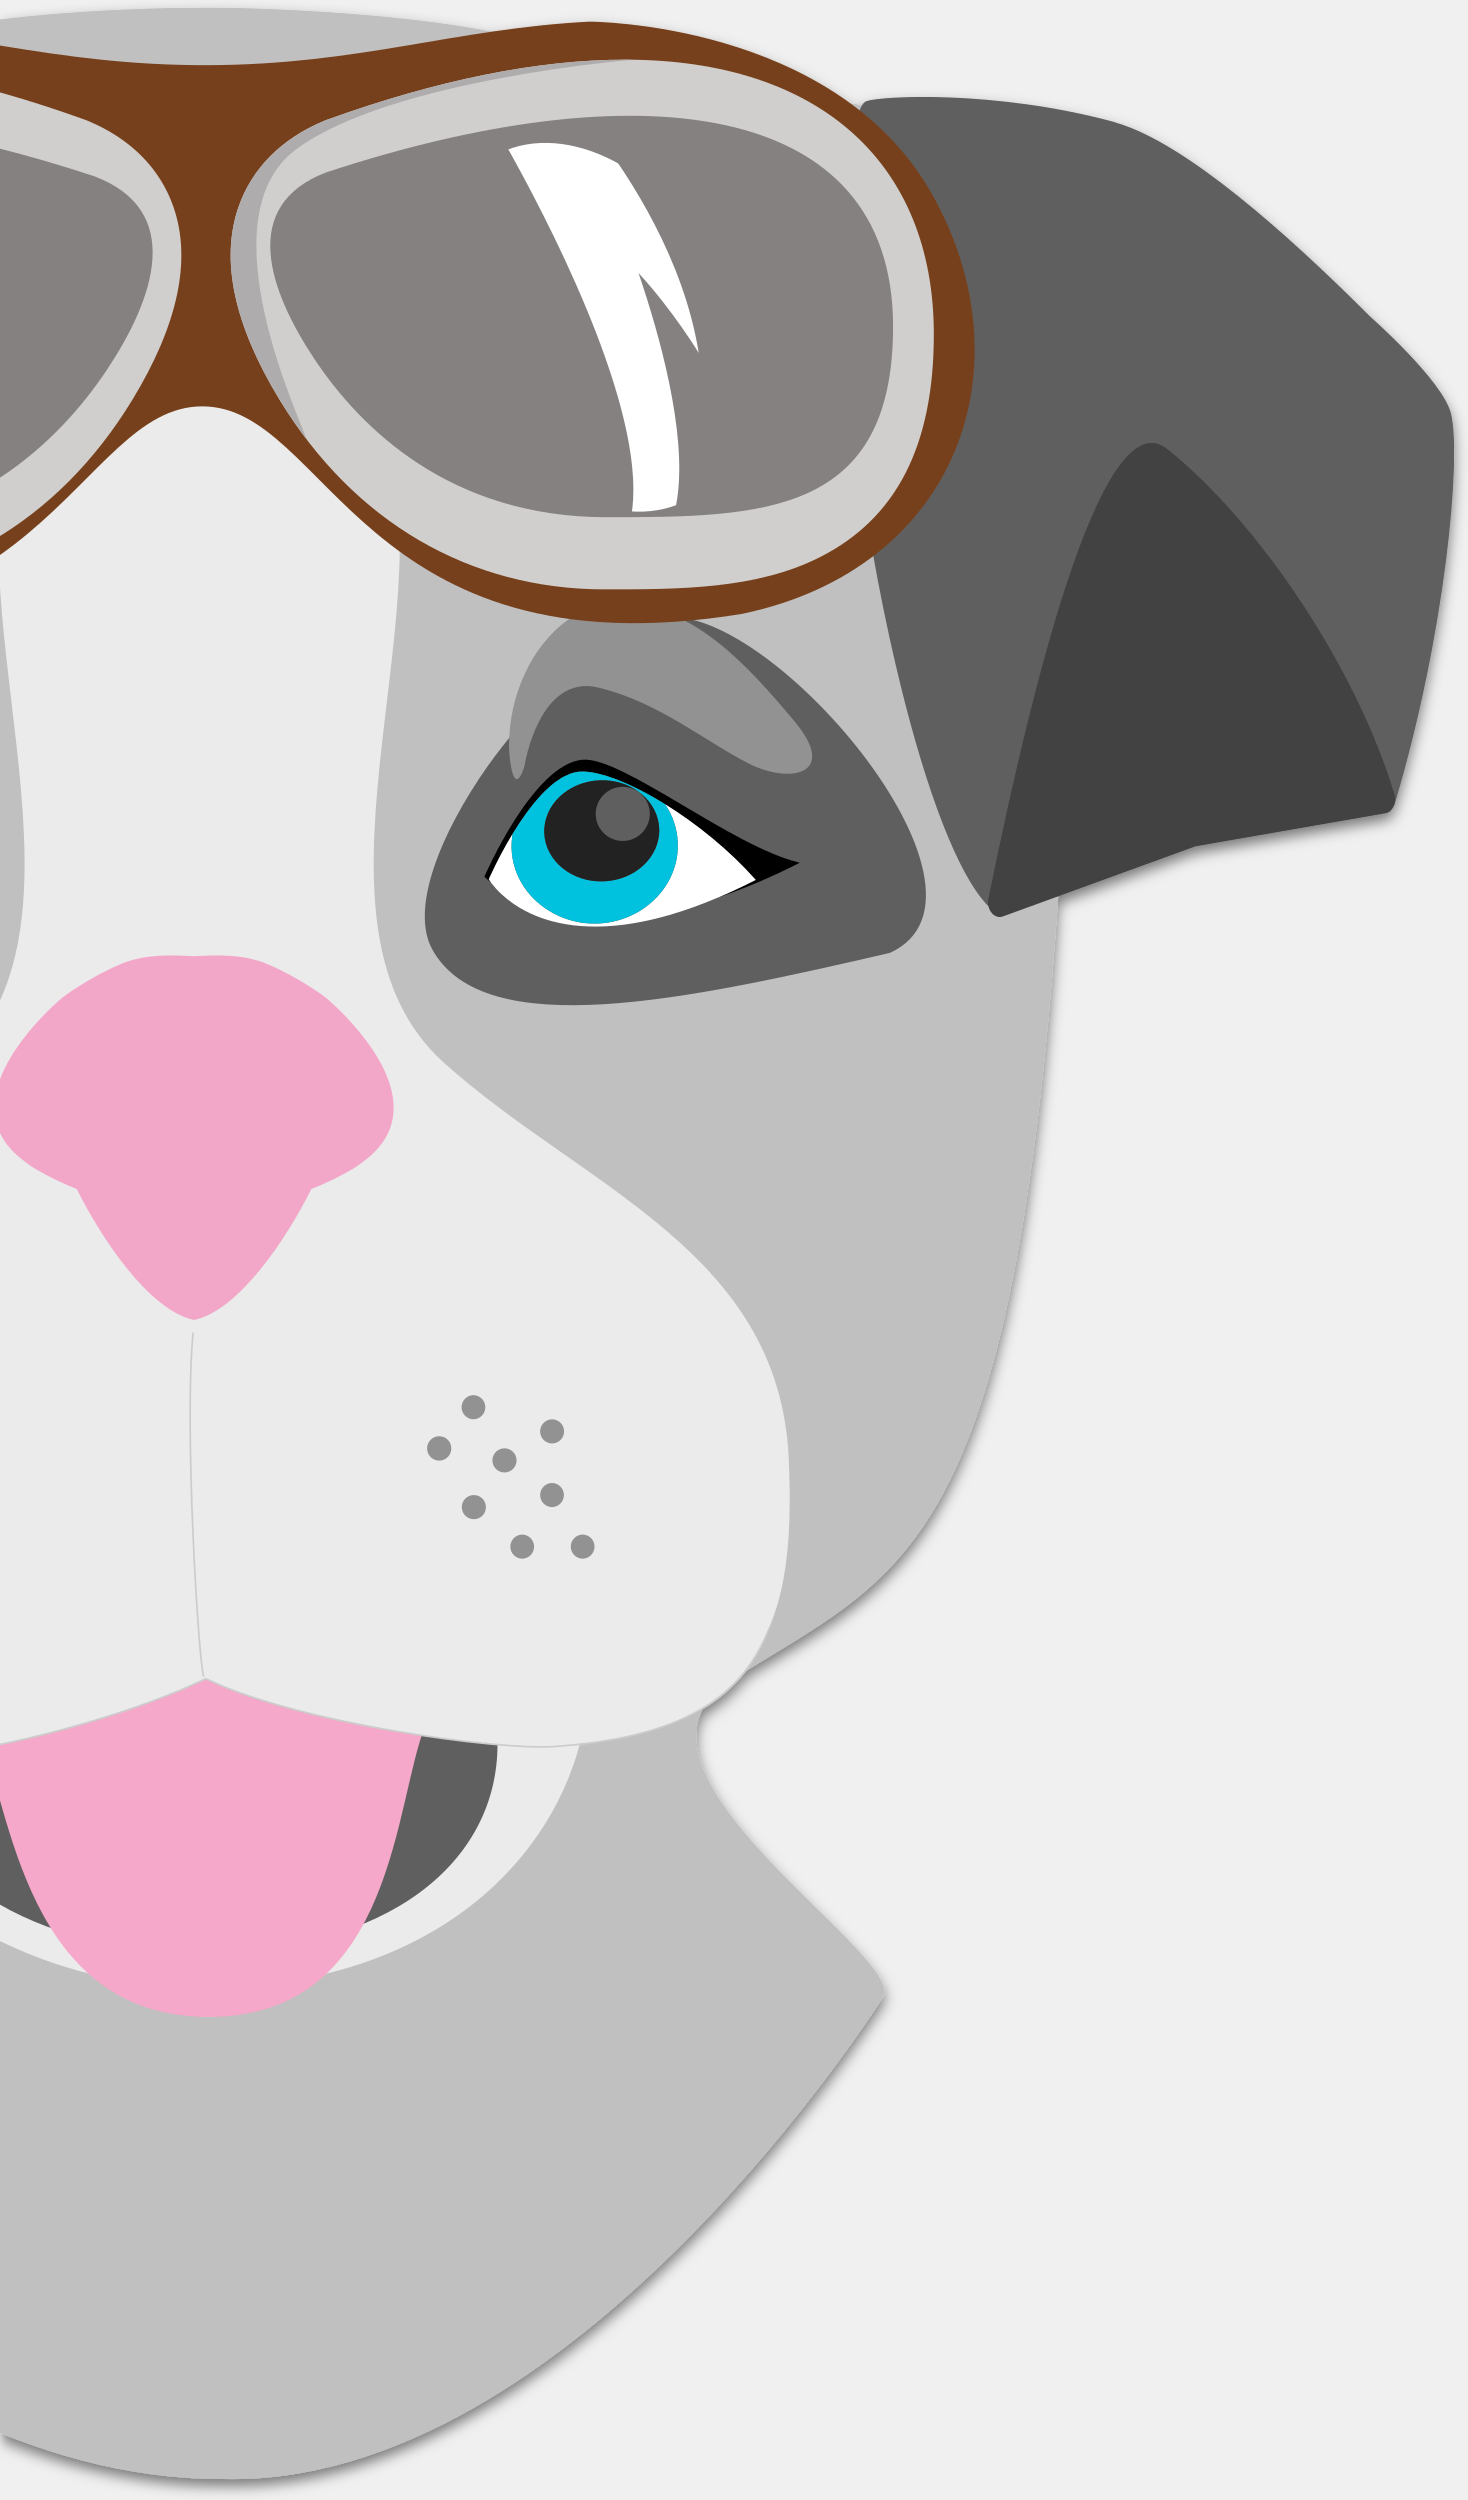
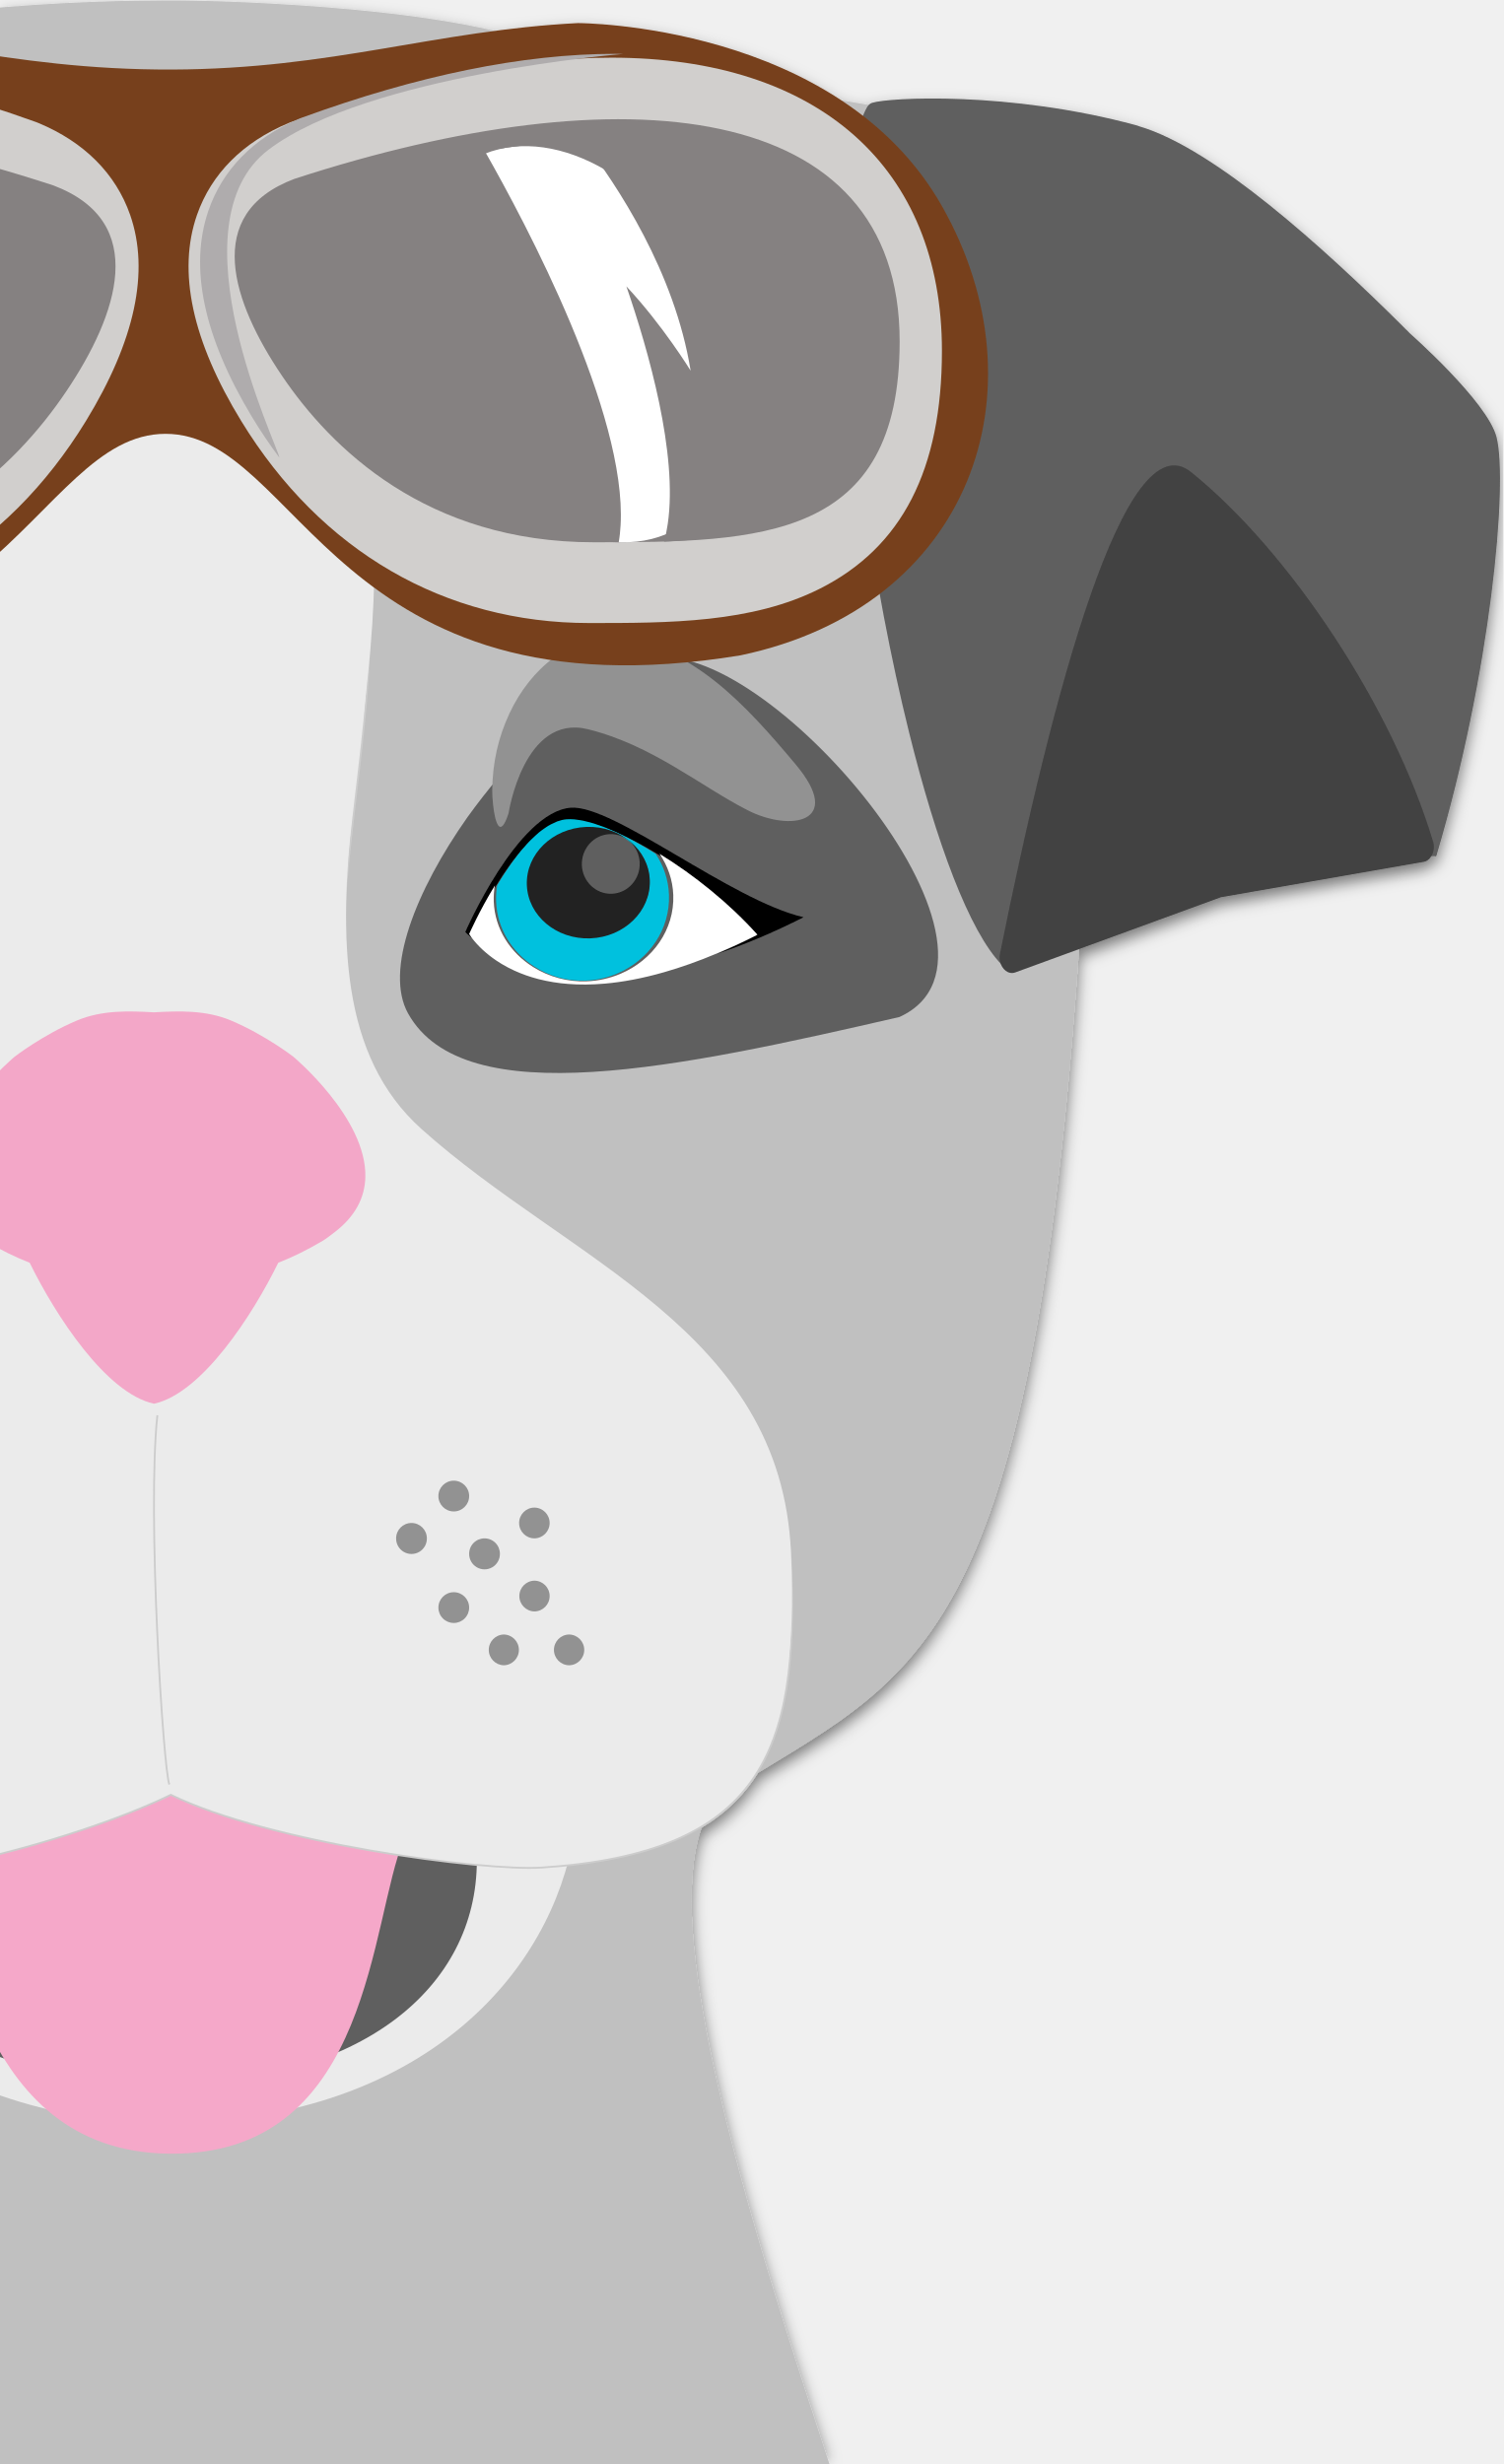
- <svg xmlns="http://www.w3.org/2000/svg" xmlns:xlink="http://www.w3.org/1999/xlink" width="428" height="729" viewBox="0 0 428 729">
+ <svg xmlns="http://www.w3.org/2000/svg" xmlns:xlink="http://www.w3.org/1999/xlink" width="413" height="677" viewBox="0 0 413 677">
  <defs>
-     <filter id="a" width="103.3%" height="103.5%" x="-1.6%" y="-1.7%" filterUnits="objectBoundingBox">
+     <path id="a" d="M0 0h413v677H0z" />
+     <filter id="b" width="103.3%" height="103.3%" x="-1.6%" y="-1.7%" filterUnits="objectBoundingBox">
      <feOffset dy="2" in="SourceAlpha" result="shadowOffsetOuter1" />
      <feGaussianBlur in="shadowOffsetOuter1" result="shadowBlurOuter1" stdDeviation="2" />
      <feColorMatrix in="shadowBlurOuter1" result="shadowMatrixOuter1" values="0 0 0 0 0 0 0 0 0 0 0 0 0 0 0 0 0 0 0.5 0" />
      <feMerge>
        <feMergeNode in="shadowMatrixOuter1" />
        <feMergeNode in="SourceGraphic" />
      </feMerge>
    </filter>
-     <path id="b" d="M2.4.081h498.824v720.73H2.4z" />
-     <path id="d" d="M.798.645h178.655v236.02H.798z" />
+     <path id="d" d="M.912.082h502.732V727H.912z" />
+     <path id="f" d="M.804.65h180v238.104h-180z" />
  </defs>
-   <g fill="none" fill-rule="evenodd" filter="url(#a)" transform="translate(-304 2)">
-     <g transform="translate(111.63 .11)">
-       <mask id="c" fill="#fff">
-         <use xlink:href="#b" />
-       </mask>
-       <path fill="#C0C0C0" d="M144.212 442.703c.073-.412.207-.791.43-1.139.22.255.431.514.654.766-.367.114-.72.248-1.084.373m356.951-186.537c.386-5.728-1.094-32.67-3.71-40.531-17.64-53.095 16.378-142.663-31.894-181.798-6.012-4.876-99.21-15.854-104.842-18.798-1.228-.641-2.265-1.18-3.235-1.69-12.413-6.482-5.048-2.62 0 .028.329.172.629.332.929.488-.3-.14-.616-.28-.929-.418C329.09.725 255.504.087 255.504.087s-71.357-.65-99.612 11.903c-.91.347-1.927.82-3.027 1.39-5.173 2.683-104.639 16.167-113.094 23.258C.959 69.17 27.693 135.25 6.709 210.7c-1.993 7.16-5.017 41.472-4.159 48.654 21.928 184.19 53.554 205.055 98.34 230.436 35.454 20.094-51.564 85.85-50.234 99.67.415 4.319 95.418 131.3 205.983 131.3 103.127 3.189 193.493-140.868 193.493-140.868 4.784-13.29-84.099-66.784-44.652-91.961 49.969-31.894 82.393-34.819 95.683-231.766" mask="url(#c)" />
+   <g fill="none" fill-rule="evenodd">
+     <mask id="c" fill="#fff">
+       <use xlink:href="#a" />
+     </mask>
+     <g filter="url(#b)" mask="url(#c)">
+       <g transform="translate(-206.94)">
+         <mask id="e" fill="#fff">
+           <use xlink:href="#d" />
+         </mask>
+         <path fill="#C0C0C0" d="M143.835 446.504c.074-.415.209-.798.434-1.148.222.257.434.518.659.772-.37.116-.727.25-1.093.376m356.01-229.018C482.066 163.936 516.35 73.598 467.7 34.128c-6.06-4.919-99.988-15.991-105.665-18.96-1.237-.647-2.282-1.19-3.26-1.705-12.51-6.537-5.088-2.641 0 .029.332.174.634.335.936.492-.302-.141-.62-.283-.935-.421C330.162.73 255.999.087 255.999.087s-71.916-.656-100.393 12.006c-.916.35-1.941.826-3.05 1.402-5.214 2.706-105.46 16.306-113.98 23.457C-.542 69.764 26.401 136.412 5.254 212.51c-2.01 7.222-5.056 41.828-4.192 49.072 22.1 185.771 53.974 206.816 99.11 232.415 35.732 20.266-51.967 239.602-50.627 253.54.418 4.356 96.166 132.427 207.597 132.427 103.935 3.217 195.01-142.077 195.01-142.077 4.821-13.405-84.758-220.372-45.002-245.765 50.36-32.168 83.038-35.118 96.432-233.756.39-5.778-1.102-32.95-3.738-40.88z" mask="url(#e)" />
+       </g>
+       <path fill="#5F5F5F" d="M178.8 181.209c-4.356 1.154-9.06 3.505-13.882 6.611.023.004.09-.01.071.007-14.999 11.388-25.177 20.98-36.52 36.662-14.231 20.177-22.925 42.17-16.332 53.983 15.432 27.64 74.831 14.809 134.993.955 38.556-17.588-37.995-106.268-68.33-98.218" />
+       <path fill="#929292" d="M139.727 223.474s4.18-27.476 21.817-23.113c17.636 4.363 30.692 15.51 43.86 22.245 11.734 6.01 26.675 3.504 13.258-12.531-13.914-16.606-28.702-32.792-49.18-34.584-.026 0-.051.003-.074 0-12.428-1.038-23.57 7.98-29.44 20.559-3.073 6.568-4.632 13.473-4.725 21.077-.013.99.067 2.523.247 4.097.518 4.607 1.878 9.553 4.237 2.25" />
+       <path fill="#EBEBEB" d="M156.247 510.93c-9.67 37.789-46.883 72.36-111.196 72.36-64.314 0-112.003-44.22-119.254-79.595-8.206-40.023 54.94-68.34 119.254-68.34 64.313 0 121.326 35.993 111.196 75.576" />
+       <path fill="#5F5F5F" d="M131.017 511.19c0 35.018-32.001 61.534-86.219 61.534-54.22 0-90.152-28.133-90.152-63.15 0-35.015 35.932-63.652 90.152-63.652 54.218 0 86.22 30.254 86.22 65.268" />
+       <path fill="#F5A8C9" d="M45.672 477.622c-17.397 19.922-51.38 29.616-65.68 30.605 9.212 20.733 13.217 84.968 69.15 83.492 52.848-1.395 52.518-63.76 61.81-86.311-14.492-.722-47.585-7.526-65.28-27.786" />
+       <path fill="#EBEBEB" d="M-60.042 492.13c-.35.112-.69.244-1.034.367.067-.406.196-.776.411-1.12.206.25.408.505.623.753m174.13-172.111c-43.383-39.061.193-125.557-16.568-178.569-16.783-53.008-52.708-48.358-52.708-48.358s-35.94-4.65-52.705 48.358c-2.663 8.415-3.793 17.674-4.002 27.452-.665 30.997 8.001 67.204 7.292 98.346-.482 20.923-5.191 39.563-19.858 52.77-36.435 32.804-91.758 65.234-94.193 118.095-1.044 22.678-6.928 60.264 54.767 76.956 25.296 6.843 84.29-8.988 110.82-21.938 26.981 13.169 85.789 21.068 101.984 19.993 60.116-3.984 70.802-31.87 68.393-83.732-2.743-59.012-64.088-74.135-103.222-109.373" />
+       <path stroke="#CCC" stroke-width=".5" d="M-60.042 492.13c-.35.112-.69.244-1.034.367.067-.406.196-.776.411-1.12.206.25.408.505.623.753zm174.13-172.111c-43.383-39.061.193-125.557-16.568-178.569-16.783-53.008-52.708-48.358-52.708-48.358s-35.94-4.65-52.705 48.358c-2.663 8.415-3.793 17.674-4.002 27.452-.665 30.997 8.001 67.204 7.292 98.346-.482 20.923-5.191 39.563-19.858 52.77-36.435 32.804-91.758 65.234-94.193 118.095-1.044 22.678-6.928 60.264 54.767 76.956 25.296 6.843 84.29-8.988 110.82-21.938 26.981 13.169 85.789 21.068 101.984 19.993 60.116-3.984 70.802-31.87 68.393-83.732-2.743-59.012-64.088-74.135-103.222-109.373z" />
+       <path fill="#000" d="M156.799 221.93c11.725-.953 44.066 25.482 63.988 30.09-8.586 4.347-16.49 7.613-23.774 10.038a171.987 171.987 0 0 0 10.782-5.02 104.211 104.211 0 0 0-5.94-6.123c-.078-.074-.149-.15-.226-.22a118.411 118.411 0 0 0-6.427-5.667l-.222-.192a133.201 133.201 0 0 0-6.84-5.231c-.02-.013-.038-.026-.055-.035a124.325 124.325 0 0 0-6.994-4.644h-.003s0-.003-.003-.003a102.326 102.326 0 0 0-7.41-4.164l-.013-.006a77.395 77.395 0 0 0-3.445-1.646c-.04-.02-.075-.035-.11-.055a66.306 66.306 0 0 0-3.078-1.275 8.433 8.433 0 0 0-.322-.127 44.742 44.742 0 0 0-2.656-.914c-.168-.055-.345-.119-.51-.17a32.545 32.545 0 0 0-2.294-.591c-.197-.048-.403-.109-.597-.15-.702-.144-1.36-.23-2.004-.304-.187-.022-.4-.067-.584-.083a13.743 13.743 0 0 0-2.256-.022c-.88.07-1.76.281-2.636.588-.297.102-.587.271-.88.4-.58.252-1.157.5-1.734.836-.336.199-.668.448-1.003.675-.525.355-1.05.71-1.566 1.125-.335.265-.658.562-.986.853-.516.454-1.029.91-1.535 1.416-.303.303-.6.62-.902.94a50.418 50.418 0 0 0-1.544 1.715 79.07 79.07 0 0 0-.773.927 62.872 62.872 0 0 0-1.593 2.039c-.196.262-.393.524-.586.79a86.791 86.791 0 0 0-1.699 2.428l-.335.502a91.017 91.017 0 0 0-1.857 2.918.07.07 0 0 0-.012.016c-.004.006-.007.01-.007.012-4.258 6.96-7.01 13.263-7.01 13.263s.219.37.664.971c-1.322-1.058-1.963-1.754-1.963-1.754s14.33-32.958 28.95-34.147" />
+       <path fill="#FFF" d="M135.965 243.297c0-.004.003-.007.007-.01a21.48 21.48 0 0 0-.306 4.403c.28 7.559 4.545 14.065 10.813 17.996a25.824 25.824 0 0 0 14.691 3.937 26.305 26.305 0 0 0 9.32-2.068c8.832-3.742 14.853-12.117 14.502-21.641-.152-4.178-1.532-8.035-3.778-11.326v-.004l.003.004a122.275 122.275 0 0 1 7.044 4.662.322.322 0 0 0 .055.036c2.321 1.657 4.63 3.41 6.888 5.26.075.06.15.125.224.19a120.567 120.567 0 0 1 6.473 5.693c.078.074.15.15.23.225a105.867 105.867 0 0 1 5.983 6.15 173.438 173.438 0 0 1-10.861 5.044c-5.288 2.235-10.206 3.966-14.77 5.27-6.04 1.73-11.468 2.717-16.327 3.14-3.648.318-6.979.325-10.007.087a47.37 47.37 0 0 1-8.229-1.339 39.771 39.771 0 0 1-6.573-2.312 35.241 35.241 0 0 1-3.522-1.853 35.318 35.318 0 0 1-1.52-.97 31.333 31.333 0 0 1-3.635-2.867 26.734 26.734 0 0 1-1.7-1.712c-.48-.524-.867-.999-1.172-1.394-.088-.109-.15-.199-.224-.295-.445-.604-.669-.98-.669-.98s2.775-6.332 7.06-13.326" />
+       <path fill="#00C1DE" d="M178.498 241.765c.29 8.146-6.83 15.022-15.901 15.36-9.072.336-16.661-5.991-16.952-14.138-.29-8.146 6.83-15.022 15.901-15.36 9.072-.336 16.661 5.995 16.952 14.138m1.675-7.154v-.003h-.003a97.391 97.391 0 0 0-7.186-4.163l-.013-.006a77.683 77.683 0 0 0-3.341-1.644c-.038-.016-.072-.035-.106-.051a63.404 63.404 0 0 0-2.986-1.277c-.103-.041-.212-.09-.312-.128a47.413 47.413 0 0 0-2.576-.913c-.162-.05-.334-.118-.494-.169a30.82 30.82 0 0 0-2.225-.59c-.191-.045-.391-.109-.579-.147a21.304 21.304 0 0 0-1.944-.307c-.181-.019-.388-.067-.566-.08a13.303 13.303 0 0 0-2.188-.025c-.853.073-1.707.284-2.557.587-.287.106-.569.275-.853.4-.563.252-1.122.504-1.682.839-.325.198-.647.447-.972.67a21.91 21.91 0 0 0-1.52 1.124c-.324.268-.637.562-.956.852-.5.454-.997.913-1.488 1.414-.294.304-.581.62-.875.939a49.886 49.886 0 0 0-1.497 1.714c-.25.307-.5.613-.75.926-.526.667-1.041 1.34-1.545 2.036-.19.265-.38.524-.569.792a82.314 82.314 0 0 0-1.647 2.426 91.328 91.328 0 0 0-2.126 3.412c-.003.007-.009.013-.012.02a21.6 21.6 0 0 0-.294 4.376c.27 7.515 4.373 13.982 10.413 17.89 4.029 2.607 8.896 4.108 14.144 3.913a24.637 24.637 0 0 0 8.974-2.056c8.509-3.719 14.307-12.044 13.967-21.512-.147-4.153-1.473-7.987-3.636-11.259" />
+       <path fill="#222" d="M168.108 245.571c-4.374.163-8.074-3.383-8.234-7.896-.158-4.51 3.281-8.327 7.655-8.49 4.38-.165 8.077 3.384 8.237 7.894.161 4.513-3.281 8.326-7.658 8.492m10.426-3.698c-.3-8.453-8.103-15.023-17.43-14.672-9.326.351-16.644 7.485-16.349 15.941.3 8.456 8.103 15.027 17.43 14.676 9.33-.351 16.647-7.489 16.349-15.945" />
+       <path fill="#EBEBEB" d="M-65.513 488.529c-.364.118-.719.253-1.08.379a3.19 3.19 0 0 1 .43-1.16c.218.26.428.524.65.78m181.338-178.305c-45.176-40.466.203-130.07-17.251-184.989-17.48-54.918-54.89-50.102-54.89-50.102s-37.43-4.816-54.888 50.102c-2.77 8.714-3.95 18.308-4.169 28.436-.69 32.112 8.334 69.625 7.593 101.885-.499 21.679-5.405 40.987-20.679 54.668-37.94 33.985-95.554 67.582-98.09 122.346-1.089 23.494 3.663 67.993 63.198 79.978 26.745 5.382 81.366-12.024 108.994-25.439 28.102 13.643 86.982 24.365 105.506 21.422 55.26-8.788 68.726-26.241 66.177-82.076-2.793-61.139-60.748-79.724-101.501-116.231" />
+       <path fill="#F3A7C8" d="M97.474 311.417c-1.837-3.867-4.326-7.498-6.832-10.625-2.498-3.123-5.016-5.74-6.904-7.576a75.436 75.436 0 0 0-2.286-2.134c-.553-.491-.869-.753-.869-.753s-7.69-5.947-17.055-9.914c-6.968-2.95-14.395-2.648-21.223-2.273-6.831-.375-14.26-.676-21.226 2.273-9.365 3.967-17.052 9.914-17.052 9.914s-.318.262-.872.753a75.436 75.436 0 0 0-2.286 2.134c-1.887 1.837-4.405 4.453-6.907 7.576-2.502 3.127-4.992 6.758-6.828 10.625-1.834 3.868-3.018 7.97-2.91 12.035.147 5.416 2.585 10.768 8.837 15.401.942.699 1.782 1.417 2.903 2.08 4.3 2.554 8.353 4.514 12.192 6.017 7.136 14.535 21.012 35.876 34.114 38.721v.02c.007 0 .013-.004.016-.004l.02-.006.031.01v-.02c13.102-2.845 26.978-24.186 34.115-38.72 3.839-1.504 7.89-3.464 12.191-6.018 1.12-.663 1.961-1.381 2.903-2.08 6.252-4.633 8.69-9.985 8.837-15.4.108-4.065-1.076-8.168-2.91-12.036" />
+       <path stroke="#CCC" stroke-width=".5" d="M43.238 388.86c-2.867 26.912 1.623 97.322 3.29 101.442" />
+       <g transform="translate(231.348 26.417)">
+         <mask id="g" fill="#fff">
+           <use xlink:href="#f" />
+         </mask>
+         <path fill="#5F5F5F" d="M104.072 214.236c-23.166 1.705-60.24 23.846-60.088 24.518-.023-.022-.045-.051-.064-.074-8.979-9.15-18.021-33.762-25.496-63.891-5.026-20.262-9.335-42.99-12.426-65.266a721.05 721.05 0 0 1-.746-5.58 619.41 619.41 0 0 1-1.603-13.41 541.108 541.108 0 0 1-1.334-14.048 469.27 469.27 0 0 1-.392-4.9c-.035-.502-.07-.998-.103-1.493C-.243 41.072.68 16.525 6.008 4.81c.59-1.293 1.092-2.593 2.236-2.966C12.691.383 45.924-1.474 80.922 8.02c.2.055.43.165.633.222.055.017.11.045.167.062 20.55 6.049 50.573 33.279 72.184 54.73.392.39.768.789 1.157 1.181-.055-.067-.103-.119-.161-.19.337.332.675.667 1 .992-.017.029-.097-.068-.142-.09.042.041 21.604 18.98 24.09 28.758 3.224 12.684-1.577 64.918-16.503 114.958-.032.119-.116.177-.158.29.315-.911-31.803 3.291-59.117 5.302" mask="url(#g)" />
+       </g>
+       <path fill="#424242" d="M344.962 244.876l-9.511 1.66-17.002 6.211-39.483 14.427c-1.879.689-3.702-.833-4.19-2.983a5.189 5.189 0 0 1-.029-2.147c14.531-72.101 34.45-146.922 52.514-132.35 27.138 21.88 55.475 64.677 66.543 101.688.311 1.037.202 2.073-.112 2.984a4.07 4.07 0 0 1-.654 1.197c-.105.135-.192.296-.31.412-.424.405-.911.717-1.485.817l-21.237 3.71-25.044 4.374z" />
+       <path fill="#77411C" d="M258.89 56.758C230.417 6.34 158.778 6.34 158.778 6.34 119.245 8.394 91.576 18.943 47.375 19.107 1.455 19.28-27.717 8.394-67.83 6.34c0 0-71.636 0-100.115 50.418-28.475 50.419-8.09 109.981 55.453 123.306C-.986 198.352 8.605 119.196 45.474 119.196c36.866 0 46.457 79.156 157.964 60.868 63.543-13.325 83.925-72.887 55.453-123.306" />
+       <path fill="#D1CFCD" d="M-72.017 171.183c-21.95 0-44.649 0-63.394-9.455-22.545-11.37-33.508-32.739-33.508-65.326 0-50.44 33.946-80.552 90.8-80.552 25.72 0 55.232 5.915 87.723 17.58l.512.183.505.209c12.496 5.196 21.186 13.907 25.13 25.197 5.432 15.553 1.347 34.618-12.148 56.666-21.904 35.788-55.86 55.498-95.62 55.498M161.905 171.183c21.95 0 44.649 0 63.394-9.455 22.545-11.37 33.508-32.739 33.508-65.326 0-50.44-33.946-80.552-90.797-80.552-25.72 0-55.235 5.915-87.726 17.58l-.512.183-.502.209c-12.5 5.196-21.19 13.907-25.134 25.197-5.432 15.553-1.346 34.618 12.148 56.666 21.904 35.788 55.863 55.498 95.621 55.498" />
+       <path fill="#AFACAD" d="M73.883 41.054c27.218-20.51 97.267-26.225 97.267-26.225-.724-.01-1.435-.035-2.167-.035-25.232 0-54.19 5.904-86.068 17.55l-.502.183-.493.211C69.657 37.922 61.13 46.62 57.26 57.89c-5.329 15.527-1.32 34.56 11.92 56.572a134.544 134.544 0 0 0 7.59 11.284c-.407-3.164-30.105-64.183-2.887-84.692" />
+       <path fill="#858181" d="M14.673 50.946c26.523 10.04 17.626 35.613 3.597 56.49-14.03 20.877-41.37 47.897-89.214 47.897-47.845 0-87.414-.613-87.414-57.72 0-69.692 79.139-77.365 173.031-46.667M80.888 49.146c-25.494 9.602-16.94 34.062-3.456 54.032 13.48 19.97 39.756 45.815 85.744 45.815 45.984 0 84.014-.59 84.014-55.21 0-66.662-76.063-74.003-166.302-44.637" />
+       <path fill="#858181" d="M-126.536 77.093C-116.08 55.527-93.12 37.41-91.413 36.088c9.135-1.882 18.94-1.24 28.069-.352 2.025.194 4.025.41 5.977.607 6.934.694 13.995 1.565 20.887 2.83 5.602 1.01 11.084 2.295 16.274 3.95C-5.919 47.675.407 60.182 4.368 70.56c5.145 13.481 3.66 25.155-3.02 38.688-5.727 11.596-14.296 23.454-27.369 31.606-10.957 6.836-23.998 12.588-38.152 13.81-4.206.369-8.42.588-12.63.669a41.602 41.602 0 0 1-.54-4.941c-1.754-32.214 26.897-86.529 38.657-107.368-7.996-1.714-19.471-2.692-27.855-3.208-9.87 12.929-26.25 37.919-30.755 66.204 0 0 7.864-12.97 18.31-24.228-6.346 18.577-14.708 48.16-11.796 68.245a40.29 40.29 0 0 0 1.049 5.115c-4.98-.232-9.941-.668-14.84-1.288-11.802-1.517-23.24-3.689-31.412-9.685-8.138-19.146-.139-47.28 9.45-67.086" />
+       <path fill="#FFF" d="M123.342 114.934c15.784 27.864 44.078 41.335 63.189 30.091 19.11-11.246 21.81-42.948 6.025-70.812-15.788-27.864-44.079-41.335-63.192-30.092-19.111 11.247-21.807 42.949-6.022 70.813" />
+       <path fill="#858181" d="M217.94 74.184c-10.081-20.622-32.21-37.94-33.86-39.207-8.805-1.799-18.258-1.183-27.06-.336-1.953.184-3.88.39-5.757.577-6.688.667-13.495 1.498-20.138 2.71-5.398.965-10.685 2.196-15.689 3.776-13.773 4.35-19.874 16.31-23.692 26.232-4.959 12.89-3.525 24.052 2.913 36.992 5.52 11.09 13.783 22.427 26.386 30.22 10.563 6.534 23.13 12.033 36.776 13.207 4.055.349 8.119.562 12.18.638.266-1.507.426-3.088.52-4.728 1.69-30.798-25.928-82.729-37.267-102.656 7.711-1.64 18.768-2.573 26.851-3.068 9.517 12.362 25.309 36.255 29.649 63.303 0 0-7.58-12.404-17.649-23.167 6.117 17.763 14.175 46.048 11.371 65.248a38.294 38.294 0 0 1-1.013 4.893c4.805-.222 9.584-.638 14.306-1.23 11.38-1.451 22.406-3.53 30.284-9.263 7.842-18.306.134-45.204-9.11-64.141" />
+       <path fill="#929292" d="M113.061 418.448a4.225 4.225 0 0 0-4.222 4.226 4.225 4.225 0 1 0 8.449 0 4.225 4.225 0 0 0-4.227-4.226M124.682 437.468a4.225 4.225 0 0 0-4.226 4.227 4.223 4.223 0 0 0 4.226 4.227 4.222 4.222 0 0 0 4.223-4.227 4.225 4.225 0 0 0-4.223-4.227M146.859 414.22a4.227 4.227 0 0 0 0 8.454 4.227 4.227 0 0 0 0-8.453M146.859 434.298a4.227 4.227 0 0 0 0 8.453 4.227 4.227 0 0 0 0-8.453M137.354 426.901a4.221 4.221 0 0 0-4.22-4.227 4.223 4.223 0 0 0-4.229 4.227 4.225 4.225 0 1 0 8.449 0M124.68 415.278a4.227 4.227 0 0 0 0-8.454 4.227 4.227 0 0 0 0 8.454M138.412 449.092a4.228 4.228 0 0 0 0 8.453 4.227 4.227 0 0 0 0-8.453M156.364 449.092a4.227 4.227 0 0 0 0 8.453 4.227 4.227 0 0 0 0-8.453" />
    </g>
-     <path fill="#5F5F5F" d="M495.97 178.453c-4.305 1.145-8.955 3.476-13.72 6.557.022.003.09-.01.07.006-14.824 11.294-24.884 20.808-36.095 36.36-14.065 20.01-22.657 41.823-16.141 53.538 15.252 27.413 73.96 14.687 133.42.947 38.107-17.443-37.552-105.392-67.533-97.408" />
-     <path fill="#929292" d="M456.9 221.516s4.166-27.336 21.74-22.996c17.573 4.341 30.583 15.43 43.704 22.132 11.693 5.98 26.581 3.486 13.21-12.468-13.864-16.52-28.599-32.624-49.005-34.407-.025 0-.05.003-.073 0-12.385-1.033-23.487 7.938-29.336 20.454-3.062 6.535-4.615 13.405-4.708 20.97-.013.986.067 2.51.246 4.076.516 4.583 1.872 9.505 4.222 2.24" />
-     <path fill="#EBEBEB" d="M473.256 505.847c-9.569 37.476-46.394 71.762-110.036 71.762s-110.832-43.855-118.009-78.938c-8.12-39.693 54.367-67.776 118.01-67.776 63.641 0 120.059 35.697 110.035 74.952" />
-     <path fill="#5F5F5F" d="M449.07 506.644c0 34.539-32.022 60.692-86.274 60.692-54.255 0-90.21-27.748-90.21-62.286 0-34.536 35.955-62.781 90.21-62.781 54.252 0 86.274 29.84 86.274 64.375" />
-     <path fill="#F5A8C9" d="M363.22 473.155c-17.318 19.724-51.149 29.32-65.383 30.3 9.17 20.527 13.156 84.121 68.837 82.66 52.61-1.38 52.282-63.125 61.53-85.45-14.425-.715-47.369-7.451-64.984-27.51" />
-     <path fill="#EBEBEB" d="M257.801 486.517c-.348.112-.686.243-1.027.364.067-.402.195-.769.408-1.11.204.249.405.5.62.746M430.7 316.065c-43.076-38.685.191-124.346-16.451-176.847-16.665-52.498-52.335-47.893-52.335-47.893s-35.687-4.605-52.333 47.893c-2.644 8.333-3.766 17.503-3.974 27.186-.66 30.698 7.945 66.557 7.24 97.399-.478 20.722-5.154 39.182-19.717 52.262-36.177 32.487-91.109 64.605-93.526 116.956-1.037 22.46-6.88 59.684 54.38 76.215 25.116 6.777 83.693-8.902 110.035-21.727 26.79 13.042 85.183 20.866 101.264 19.8 59.69-3.945 70.301-31.562 67.91-82.925-2.725-58.443-63.636-73.42-102.493-108.32" />
-     <path stroke="#CCC" stroke-width=".5" d="M257.801 486.517c-.348.112-.686.243-1.027.364.067-.402.195-.769.408-1.11.204.249.405.5.62.746zM430.7 316.065c-43.076-38.685.191-124.346-16.451-176.847-16.665-52.498-52.335-47.893-52.335-47.893s-35.687-4.605-52.333 47.893c-2.644 8.333-3.766 17.503-3.974 27.186-.66 30.698 7.945 66.557 7.24 97.399-.478 20.722-5.154 39.182-19.717 52.262-36.177 32.487-91.109 64.605-93.526 116.956-1.037 22.46-6.88 59.684 54.38 76.215 25.116 6.777 83.693-8.902 110.035-21.727 26.79 13.042 85.183 20.866 101.264 19.8 59.69-3.945 70.301-31.562 67.91-82.925-2.725-58.443-63.636-73.42-102.493-108.32z" />
-     <path fill="#000" d="M473.9 219.537c11.604-.95 43.606 25.432 63.32 30.032-8.497 4.337-16.317 7.597-23.525 10.018a169.52 169.52 0 0 0 10.669-5.011 103.609 103.609 0 0 0-5.879-6.111c-.076-.073-.146-.15-.223-.22a117.493 117.493 0 0 0-6.36-5.655l-.22-.191a131.937 131.937 0 0 0-6.768-5.221 1.468 1.468 0 0 0-.054-.035 122.946 122.946 0 0 0-6.92-4.635h-.004s0-.003-.003-.003a101.02 101.02 0 0 0-7.333-4.156l-.012-.006a76.301 76.301 0 0 0-3.41-1.643c-.038-.019-.073-.035-.108-.054a65.302 65.302 0 0 0-3.046-1.272 8.3 8.3 0 0 0-.32-.128 44.018 44.018 0 0 0-2.627-.912c-.166-.054-.342-.118-.504-.17a31.983 31.983 0 0 0-2.271-.59c-.195-.047-.399-.108-.59-.15a22.115 22.115 0 0 0-1.984-.302c-.185-.023-.396-.067-.577-.083a13.484 13.484 0 0 0-2.233-.022c-.87.07-1.741.28-2.609.586-.293.102-.58.271-.87.4-.575.251-1.146.5-1.717.835-.331.197-.66.446-.991.673-.52.354-1.04.708-1.55 1.122-.332.265-.651.562-.976.852-.51.453-1.018.909-1.519 1.413-.3.303-.593.619-.893.938a50.174 50.174 0 0 0-1.527 1.712c-.256.303-.51.613-.766.925a62.676 62.676 0 0 0-1.575 2.035c-.195.262-.39.523-.58.788a86.635 86.635 0 0 0-1.682 2.424c-.111.169-.223.335-.331.5a90.949 90.949 0 0 0-1.838 2.912.07.07 0 0 0-.012.016c-.003.007-.007.01-.007.013-4.213 6.947-6.937 13.236-6.937 13.236s.217.37.657.97c-1.307-1.056-1.942-1.751-1.942-1.751s14.18-32.893 28.647-34.08" />
-     <path fill="#FFF" d="M453.474 241.16c0-.003.004-.006.007-.009a21.56 21.56 0 0 0-.3 4.373c.274 7.508 4.465 13.97 10.624 17.873a25.17 25.17 0 0 0 14.435 3.91 25.614 25.614 0 0 0 9.157-2.054c8.679-3.715 14.595-12.033 14.25-21.493-.15-4.15-1.505-7.98-3.712-11.25v-.002l.003.003a120.042 120.042 0 0 1 6.921 4.63.316.316 0 0 0 .054.036 129.286 129.286 0 0 1 6.768 5.224c.074.06.147.125.22.188a118.87 118.87 0 0 1 6.36 5.655c.077.074.147.15.227.224a104.638 104.638 0 0 1 5.878 6.107 169.569 169.569 0 0 1-10.672 5.01c-5.196 2.22-10.028 3.94-14.512 5.235-5.935 1.719-11.268 2.698-16.043 3.119-3.585.316-6.857.322-9.833.086a46.089 46.089 0 0 1-8.085-1.33 38.801 38.801 0 0 1-6.459-2.296 34.5 34.5 0 0 1-3.46-1.84 34.656 34.656 0 0 1-1.493-.964 30.842 30.842 0 0 1-3.572-2.848 26.415 26.415 0 0 1-1.671-1.7 21.11 21.11 0 0 1-1.152-1.384c-.086-.109-.146-.198-.22-.294-.437-.6-.657-.972-.657-.972s2.727-6.29 6.937-13.236" />
-     <path fill="#00C1DE" d="M496.226 239.658c.297 8.14-6.968 15.01-16.224 15.347-9.256.335-17-5.986-17.296-14.126-.297-8.14 6.968-15.01 16.224-15.347 9.256-.335 17 5.99 17.296 14.126m1.71-7.148v-.003h-.003a99.913 99.913 0 0 0-7.333-4.159l-.012-.006a79.973 79.973 0 0 0-3.41-1.643c-.038-.016-.073-.035-.108-.051a65.437 65.437 0 0 0-3.046-1.276c-.106-.041-.217-.09-.32-.127a49.063 49.063 0 0 0-2.627-.913c-.166-.05-.342-.118-.504-.169a31.983 31.983 0 0 0-2.271-.59c-.195-.044-.399-.108-.59-.146a22.165 22.165 0 0 0-1.984-.306c-.185-.02-.396-.067-.577-.08a13.86 13.86 0 0 0-2.233-.026c-.87.074-1.741.284-2.609.587-.293.105-.58.274-.87.399-.575.252-1.146.504-1.717.839-.331.197-.66.446-.991.67-.52.353-1.04.707-1.55 1.122-.332.268-.651.561-.976.852-.51.453-1.018.912-1.519 1.413-.3.303-.593.618-.893.937a50.174 50.174 0 0 0-1.527 1.713c-.256.306-.51.612-.766.925a62.677 62.677 0 0 0-1.575 2.035c-.195.264-.39.523-.58.79-.578.801-1.136 1.608-1.682 2.425-.111.166-.223.331-.331.497a90.949 90.949 0 0 0-1.838 2.912c-.003.007-.01.013-.012.02a21.141 21.141 0 0 0-.3 4.372c.274 7.508 4.462 13.97 10.624 17.874a25.166 25.166 0 0 0 14.432 3.91 25.583 25.583 0 0 0 9.157-2.054c8.682-3.716 14.598-12.034 14.25-21.494-.15-4.15-1.502-7.98-3.71-11.249" />
-     <path fill="#222" d="M485.88 243.216c-4.342.156-8.013-3.256-8.172-7.6-.156-4.341 3.256-8.015 7.597-8.172 4.347-.16 8.015 3.257 8.175 7.598.16 4.344-3.257 8.015-7.6 8.174m10.346-3.56c-.297-8.135-8.04-14.46-17.296-14.122-9.256.338-16.519 7.205-16.225 15.344.297 8.14 8.04 14.464 17.296 14.126 9.26-.338 16.521-7.208 16.225-15.347" />
-     <path fill="#EBEBEB" d="M253.97 484.932c-.36.118-.711.252-1.069.376.074-.417.205-.797.425-1.151.217.258.424.52.644.775m179.53-176.99c-44.726-40.169.2-129.112-17.08-183.626-17.306-54.513-54.341-49.733-54.341-49.733s-37.058-4.78-54.342 49.733c-2.743 8.65-3.91 18.174-4.127 28.227-.682 31.875 8.251 69.111 7.518 101.133-.495 21.52-5.352 40.685-20.473 54.265-37.562 33.735-94.602 67.083-97.112 121.444-1.078 23.321 3.626 67.491 62.567 79.388 26.479 5.342 80.555-11.935 107.908-25.25 27.821 13.542 86.114 24.185 104.454 21.263 54.708-8.723 68.04-26.048 65.517-81.47-2.765-60.689-60.143-79.137-100.49-115.375" />
-     <path fill="#F3A7C8" d="M415.861 309.66c-1.84-3.815-4.334-7.396-6.844-10.48-2.504-3.082-5.027-5.662-6.918-7.473a75.131 75.131 0 0 0-2.29-2.105c-.555-.485-.87-.744-.87-.744s-7.706-5.865-17.09-9.778c-6.981-2.91-14.422-2.612-21.264-2.243-6.844-.37-14.288-.666-21.267 2.243-9.383 3.913-17.085 9.778-17.085 9.778s-.32.259-.874.744c-.555.488-1.343 1.199-2.29 2.105-1.892 1.811-4.414 4.391-6.921 7.472-2.507 3.085-5.001 6.666-6.842 10.48-1.837 3.815-3.023 7.863-2.915 11.872.147 5.342 2.59 10.62 8.854 15.191.944.69 1.786 1.397 2.909 2.051 4.309 2.52 8.369 4.452 12.215 5.935 7.151 14.337 21.054 35.387 34.181 38.194v.019c.007 0 .013-.003.016-.003l.02-.007.031.01v-.02c13.128-2.806 27.03-23.856 34.181-38.193 3.847-1.483 7.907-3.415 12.216-5.935 1.123-.654 1.965-1.362 2.909-2.05 6.264-4.571 8.707-9.85 8.854-15.192.108-4.01-1.078-8.057-2.916-11.871" />
-     <path stroke="#CCC" stroke-width=".5" d="M360.324 386.546c-2.699 26.625 1.527 96.289 3.097 100.365" />
-     <g transform="translate(548.581 25.625)">
-       <mask id="e" fill="#fff">
-         <use xlink:href="#d" />
-       </mask>
-       <path fill="#5F5F5F" d="M103.294 212.362c-22.992 1.69-59.789 23.636-59.639 24.303-.022-.022-.044-.051-.064-.073-8.91-9.071-17.886-33.467-25.304-63.333-4.989-20.084-9.266-42.614-12.334-64.694-.255-1.85-.5-3.69-.74-5.53A613.232 613.232 0 0 1 3.622 89.74a535.7 535.7 0 0 1-1.324-13.925c-.137-1.63-.271-3.253-.39-4.858-.034-.497-.07-.988-.101-1.48C-.241 40.713.675 16.381 5.963 4.768c.586-1.282 1.084-2.57 2.22-2.94C12.596.38 45.581-1.461 80.317 7.95c.197.054.427.163.628.22.054.016.109.045.166.06 20.396 5.997 50.195 32.99 71.644 54.253.39.386.762.781 1.148 1.17-.054-.066-.102-.117-.16-.188.336.329.67.66.993.983-.016.028-.096-.067-.14-.09.04.042 21.442 18.815 23.91 28.508 3.2 12.572-1.566 64.35-16.38 113.951-.032.118-.115.176-.157.287.313-.902-31.565 3.263-58.676 5.257" mask="url(#e)" />
-     </g>
-     <path fill="#424242" d="M662.067 243.146l-9.463 1.646-16.917 6.155-39.284 14.299c-1.869.682-3.684-.827-4.168-2.957a5.123 5.123 0 0 1-.03-2.127c14.459-71.46 34.278-145.614 52.25-131.172 27.002 21.685 55.196 64.101 66.21 100.783.309 1.027.2 2.054-.112 2.956a4.028 4.028 0 0 1-.65 1.187c-.106.134-.192.293-.31.408-.421.402-.906.711-1.477.81l-21.13 3.678-24.919 4.334z" />
-     <path fill="#77411C" d="M575.67 54.43C547.29 4.31 475.89 4.31 475.89 4.31c-39.399 2.042-66.975 12.529-111.027 12.692-45.765.172-74.84-10.65-114.82-12.691 0 0-71.395 0-99.777 50.118-28.38 50.12-8.063 109.328 55.266 122.573 111.132 18.18 120.691-60.506 157.437-60.506 36.742 0 46.3 78.686 157.433 60.506 63.33-13.245 83.643-72.454 55.266-122.573" />
-     <path fill="#D1CFCD" d="M247.822 169.86c-21.743 0-44.228 0-62.797-9.403-22.332-11.307-33.192-32.555-33.192-64.96 0-50.156 33.626-80.098 89.945-80.098 25.477 0 54.711 5.88 86.896 17.48l.507.183.5.207c12.379 5.167 20.987 13.83 24.894 25.056 5.38 15.466 1.333 34.424-12.034 56.348-21.697 35.587-55.333 55.186-94.72 55.186M480.313 169.86c21.743 0 44.228 0 62.797-9.403 22.332-11.307 33.192-32.555 33.192-64.96 0-50.156-33.626-80.098-89.941-80.098-25.478 0-54.715 5.88-86.9 17.48l-.507.183-.497.207c-12.382 5.167-20.99 13.83-24.897 25.056-5.38 15.466-1.333 34.424 12.034 56.348 21.697 35.587 55.336 55.186 94.72 55.186" />
-     <path fill="#AFACAD" d="M390.343 41.555c27.48-20.428 98.202-26.121 98.202-26.121-.73-.01-1.448-.035-2.188-.035-25.474 0-54.711 5.88-86.896 17.48l-.507.183-.497.21c-12.382 5.164-20.99 13.826-24.897 25.053-5.38 15.466-1.333 34.424 12.034 56.348 2.411 3.951 4.969 7.69 7.664 11.24-.411-3.152-30.395-63.93-2.915-84.358" />
-     <path fill="#858181" d="M331.6 49.434c26.272 10.027 17.46 35.571 3.563 56.424-13.896 20.852-40.978 47.841-88.37 47.841-47.391 0-86.586-.612-86.586-57.652 0-69.612 78.39-77.277 171.393-46.613M399.117 48.266c-25.34 9.67-16.837 34.305-3.435 54.418 13.399 20.112 39.517 46.141 85.228 46.141 45.708 0 83.509-.593 83.509-55.604 0-67.138-75.606-74.531-165.302-44.955" />
-     <path fill="#858181" d="M192.689 76.151c10.305-21.311 32.934-39.214 34.618-40.521 9.003-1.86 18.667-1.225 27.665-.348 1.996.191 3.967.405 5.89.6 6.836.685 13.795 1.547 20.588 2.797 5.521.998 10.924 2.267 16.04 3.904 14.081 4.497 20.317 16.856 24.22 27.113 5.072 13.322 3.608 24.858-2.975 38.232-5.646 11.46-14.091 23.177-26.976 31.234-10.8 6.755-23.653 12.438-37.604 13.647-4.146.364-8.299.58-12.448.66a41.215 41.215 0 0 1-.533-4.883c-1.728-31.833 26.51-85.508 38.101-106.102-7.88-1.694-19.19-2.66-27.454-3.17-9.728 12.776-25.873 37.472-30.313 65.424 0 0 7.75-12.818 18.046-23.943-6.254 18.359-14.496 47.593-11.625 67.44a39.906 39.906 0 0 0 1.033 5.056c-4.909-.23-9.798-.66-14.627-1.273-11.632-1.499-22.906-3.645-30.96-9.571-8.02-18.92-.137-46.722 9.314-66.296" />
-     <path fill="#FFF" d="M441.84 113.554c15.894 27.53 44.382 40.84 63.624 29.732 19.241-11.112 21.959-42.436 6.066-69.967-15.896-27.531-44.381-40.84-63.626-29.732-19.242 11.112-21.956 42.436-6.063 69.967" />
-     <path fill="#858181" d="M535.773 73.114c-10.024-20.728-32.028-38.136-33.667-39.408-8.755-1.809-18.154-1.19-26.906-.338-1.943.185-3.86.392-5.725.58-6.65.67-13.418 1.506-20.023 2.724-5.368.97-10.624 2.207-15.6 3.795-13.695 4.373-19.762 16.394-23.557 26.367-4.93 12.956-3.505 24.176 2.896 37.183 5.489 11.147 13.705 22.543 26.236 30.376 10.503 6.567 23 12.094 36.567 13.274 4.031.351 8.072.565 12.11.641.265-1.515.424-3.103.517-4.752 1.68-30.956-25.78-83.155-37.055-103.184 7.668-1.65 18.661-2.587 26.699-3.084 9.463 12.426 25.164 36.442 29.48 63.629 0 0-7.537-12.468-17.549-23.286 6.083 17.854 14.095 46.285 11.307 65.584a38.858 38.858 0 0 1-1.008 4.918c4.778-.223 9.53-.641 14.225-1.238 11.316-1.457 22.278-3.546 30.111-9.31 7.799-18.4.134-45.436-9.058-64.47" />
-     <path fill="#929292" d="M432.07 416.803a3.523 3.523 0 0 0-3.521 3.525 3.523 3.523 0 1 0 7.045 0 3.523 3.523 0 0 0-3.524-3.525M442.177 433.957a3.523 3.523 0 0 0-3.524 3.525 3.521 3.521 0 0 0 3.524 3.524 3.52 3.52 0 0 0 3.522-3.524 3.523 3.523 0 0 0-3.522-3.525M464.967 411.868a3.525 3.525 0 0 0 0 7.049 3.525 3.525 0 0 0 0-7.05M464.967 430.433a3.525 3.525 0 0 0 0 7.049 3.525 3.525 0 0 0 0-7.049M454.63 423.853a3.52 3.52 0 0 0-3.521-3.524 3.524 3.524 0 1 0 3.521 3.524M442.056 411.868a3.525 3.525 0 0 0 0-7.049 3.525 3.525 0 0 0 0 7.049M456.278 445.472a3.525 3.525 0 0 0 0 7.049 3.525 3.525 0 0 0 0-7.049M473.9 445.472a3.525 3.525 0 0 0 0 7.049 3.525 3.525 0 0 0 0-7.049" />
  </g>
</svg>
